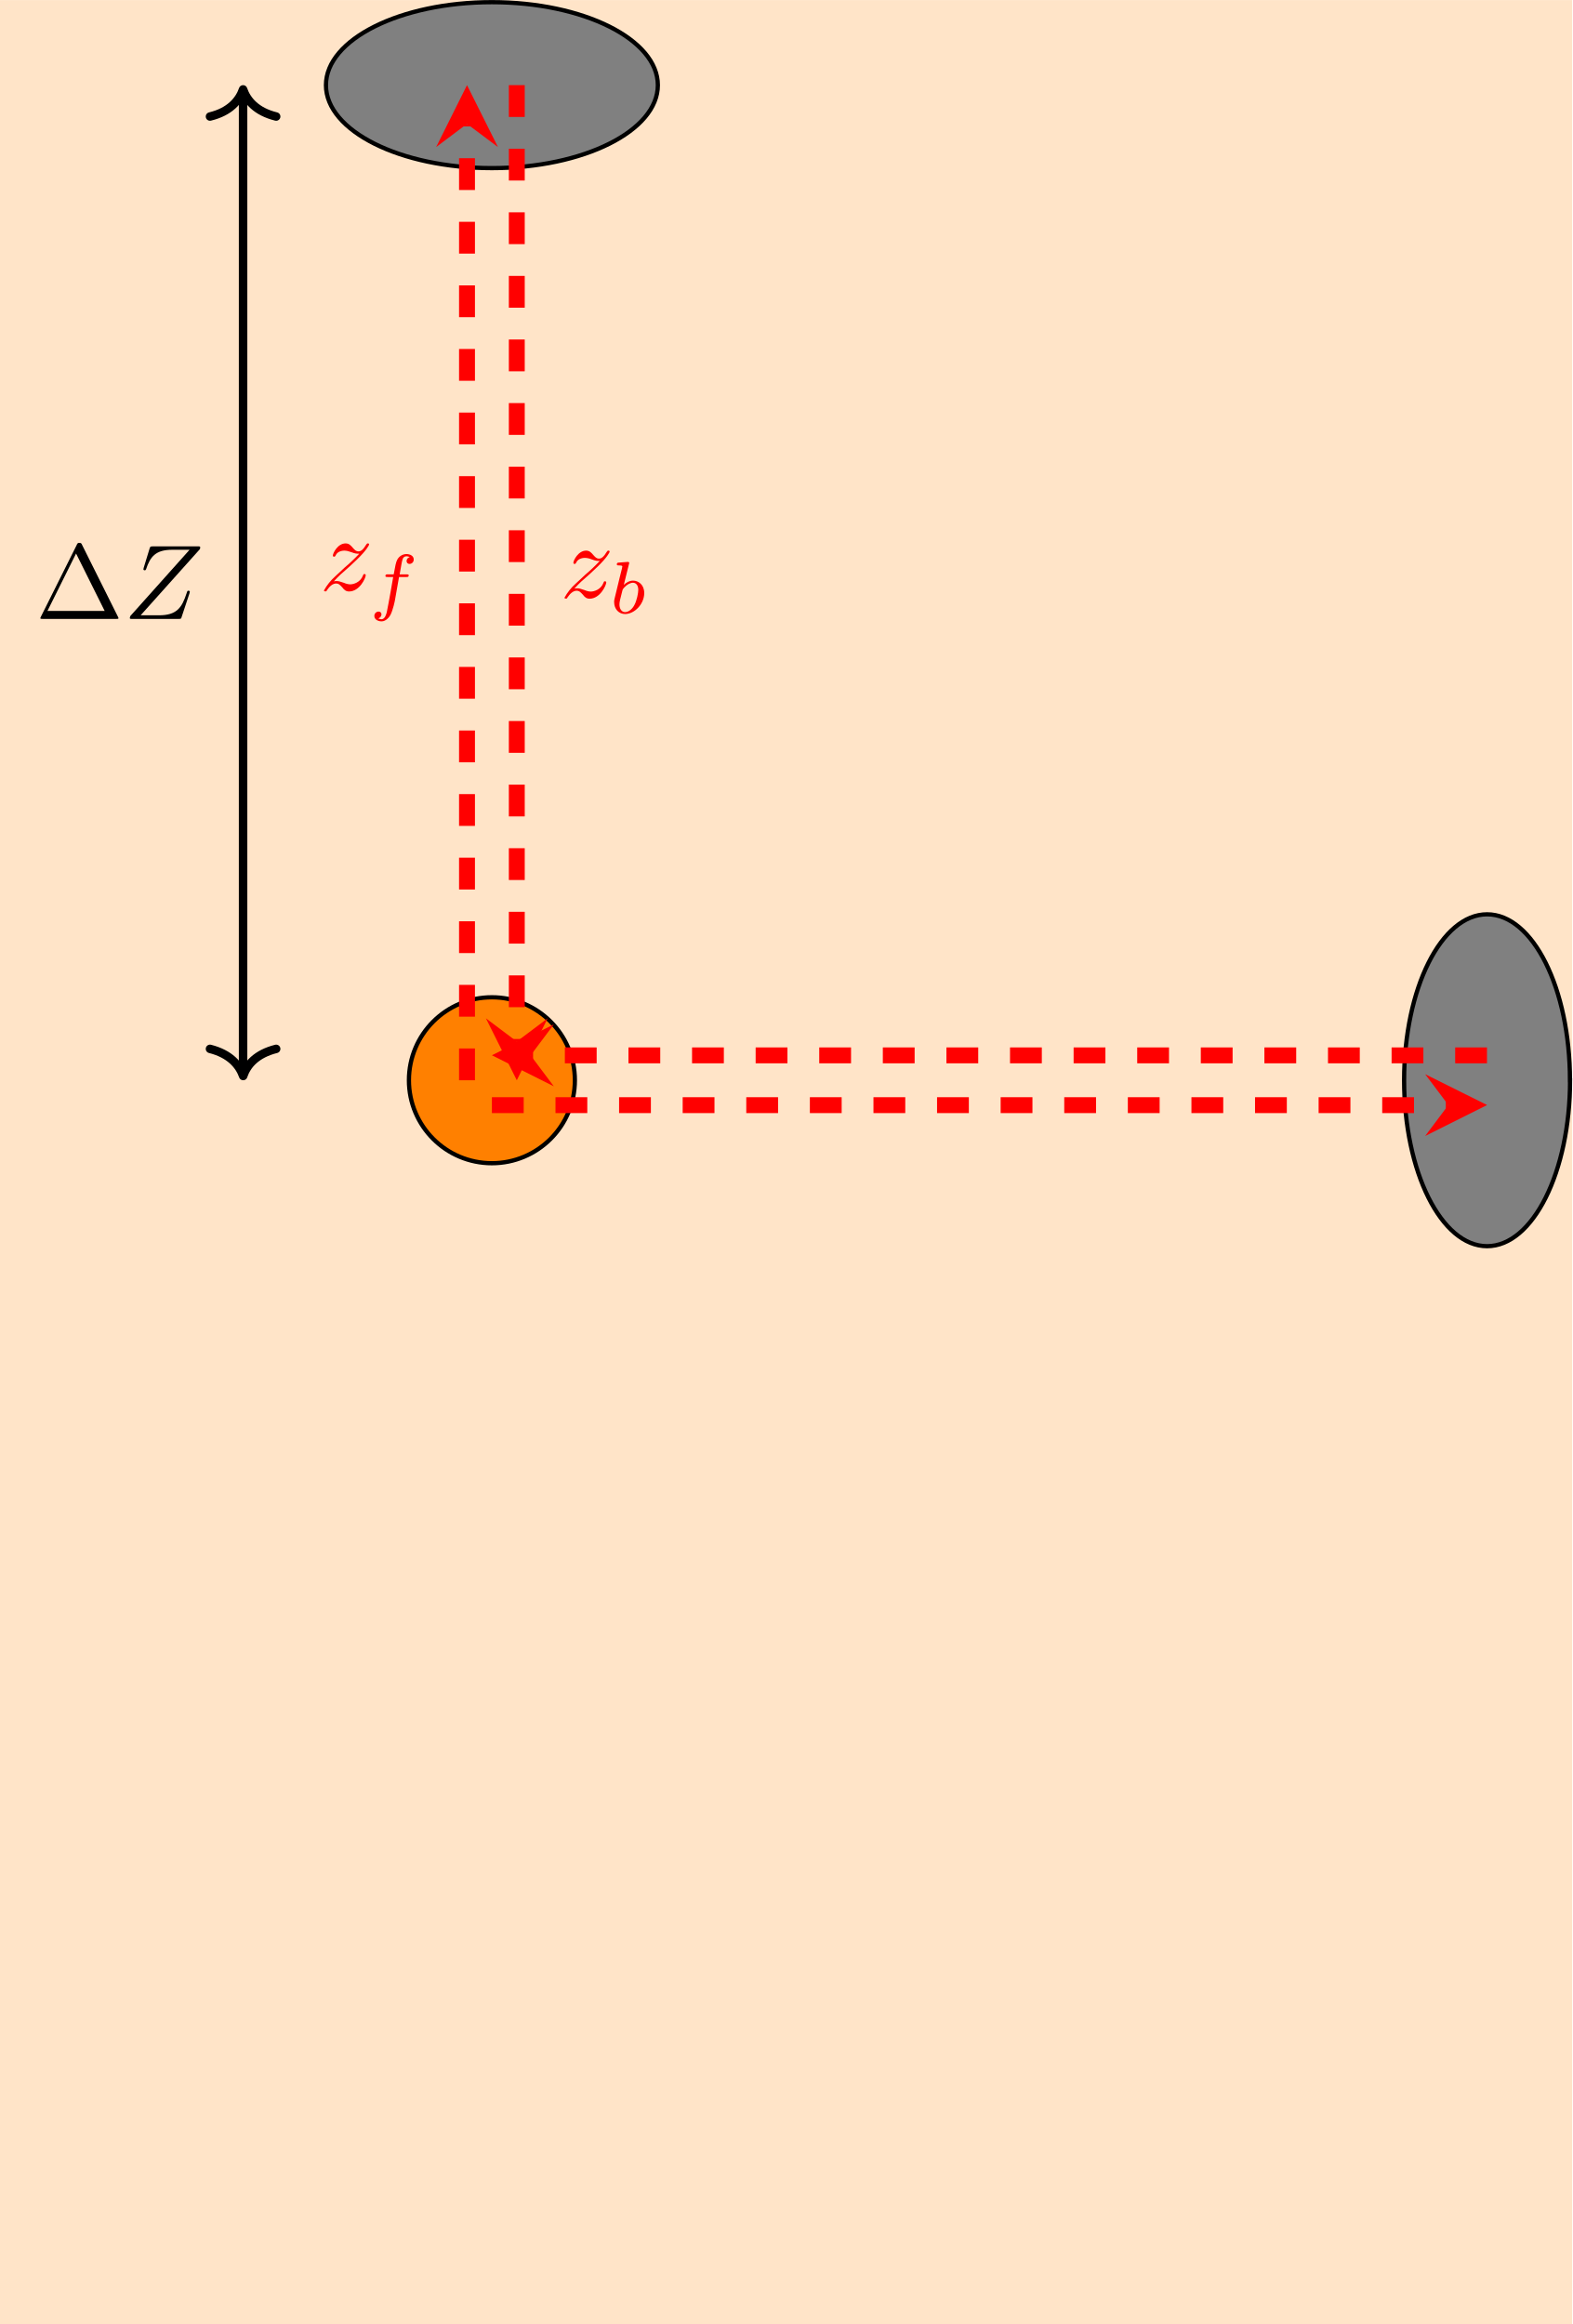
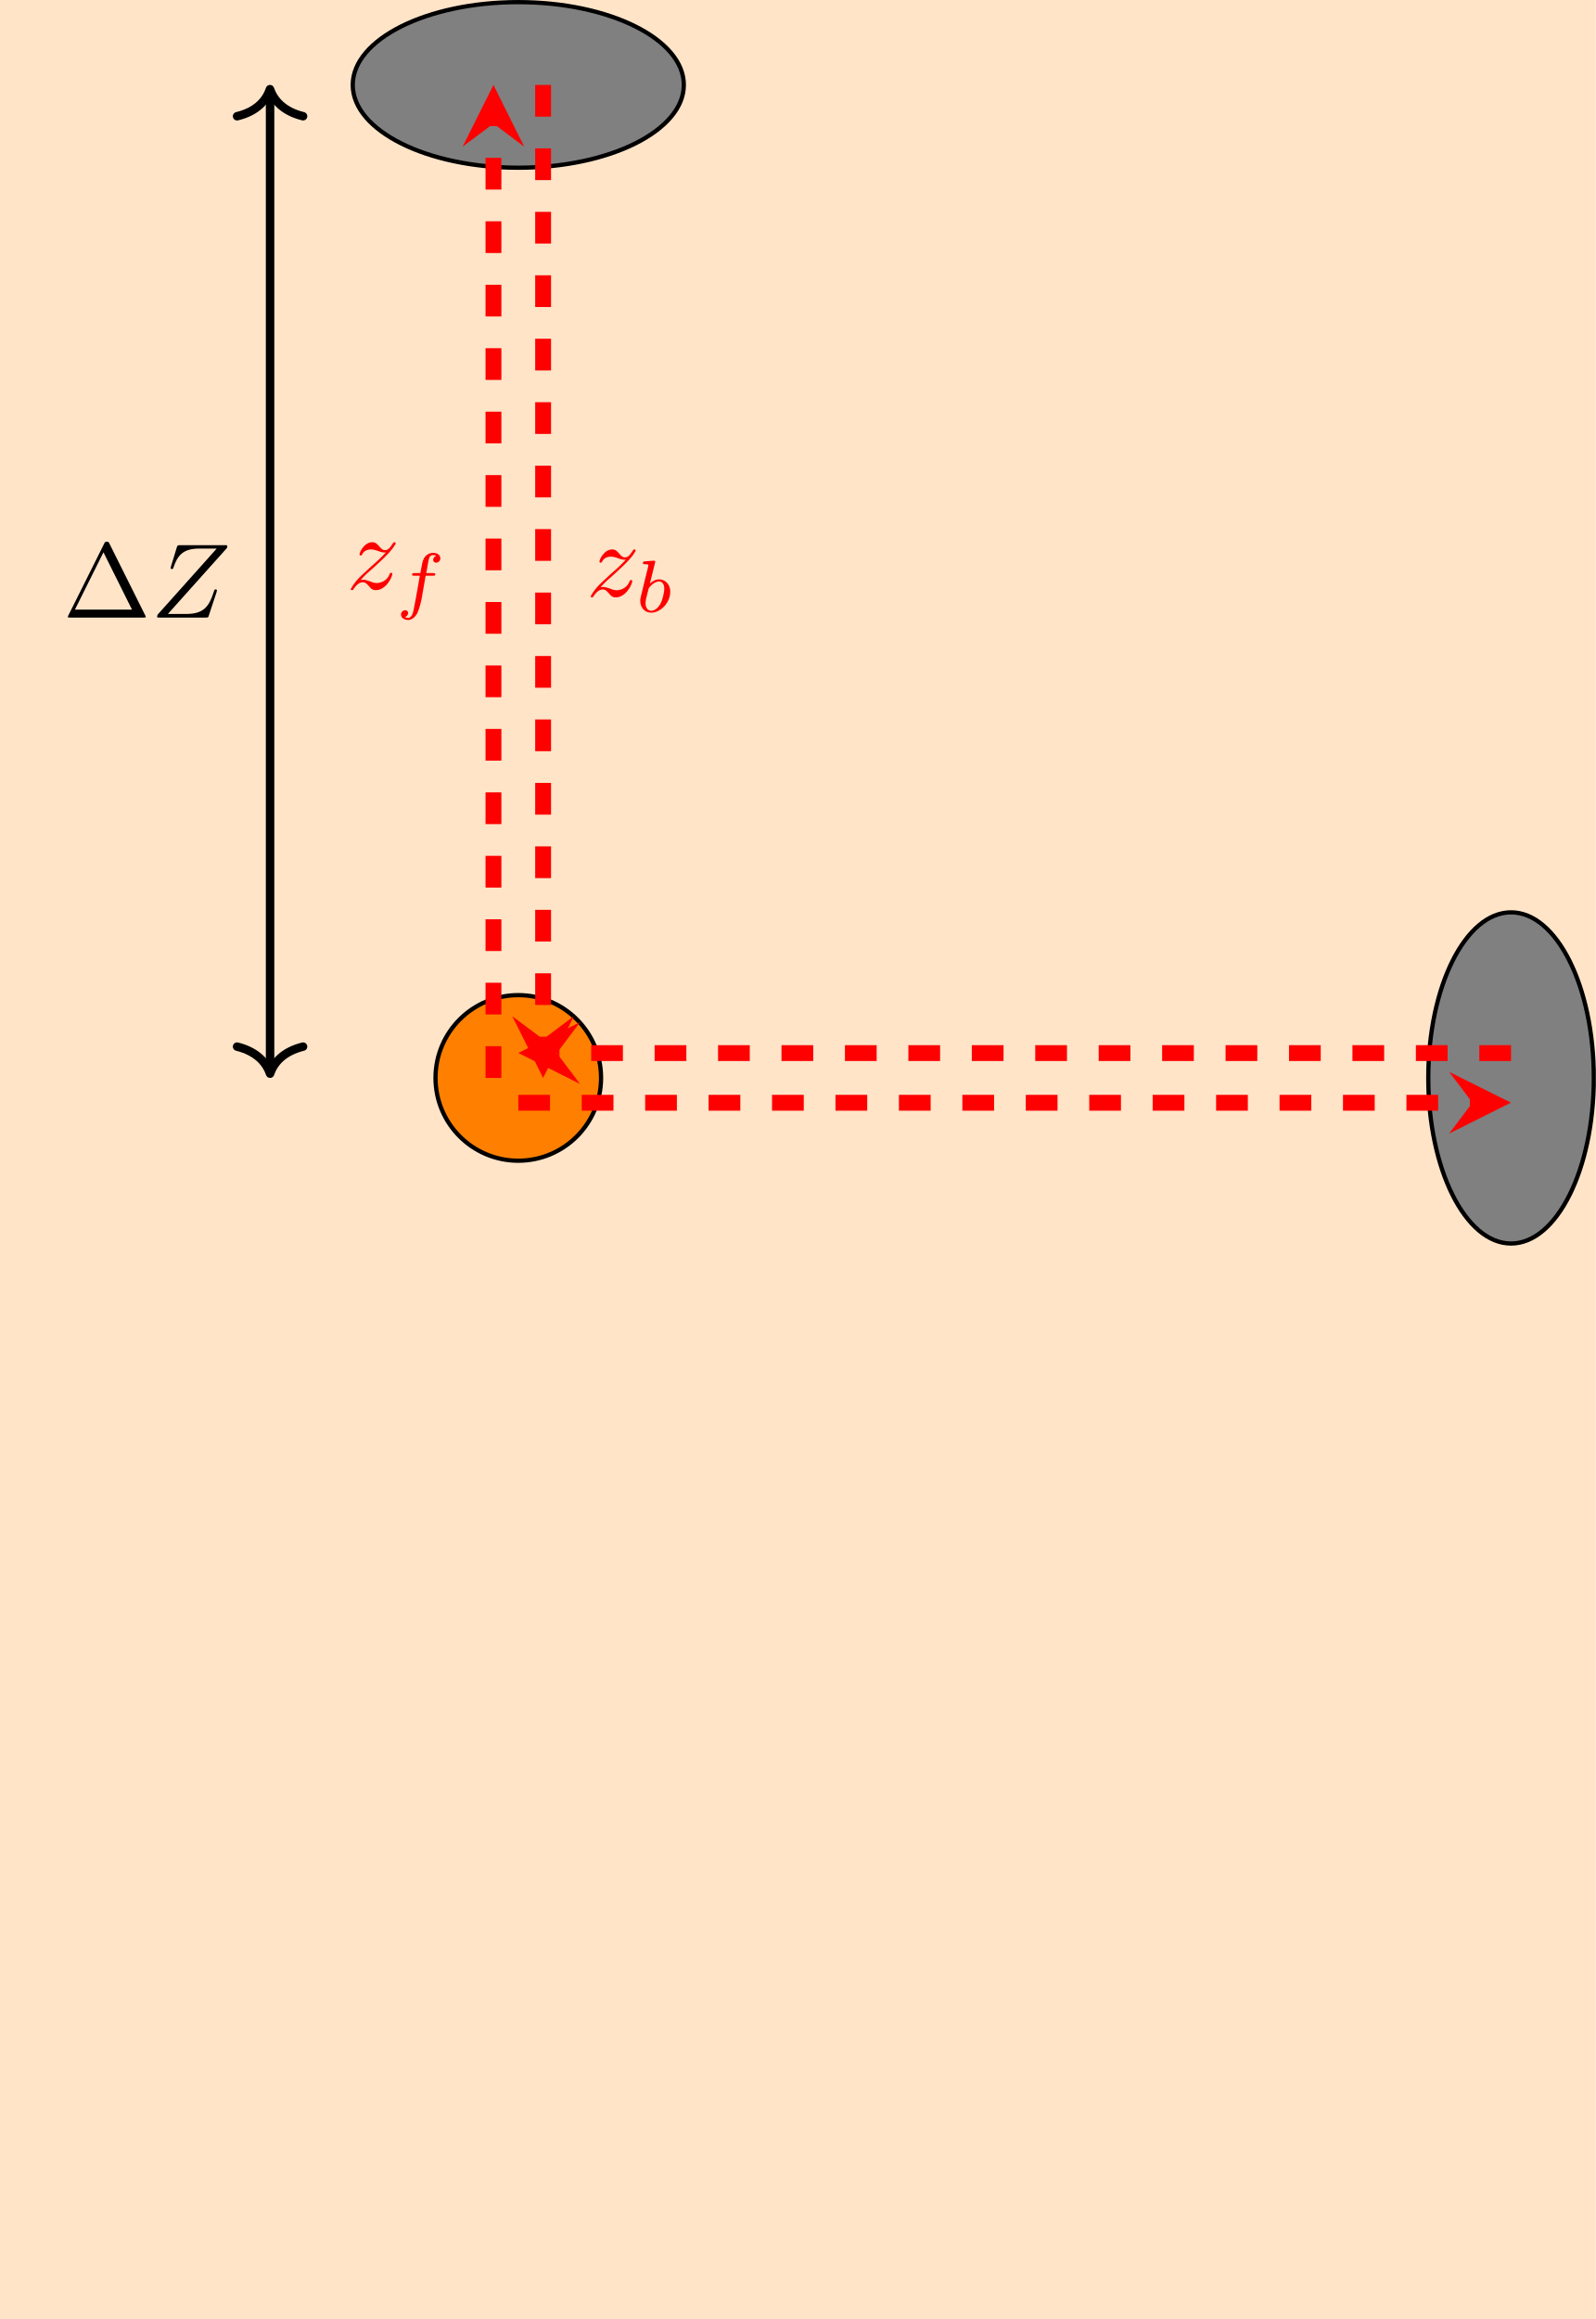
- <svg xmlns="http://www.w3.org/2000/svg" xmlns:xlink="http://www.w3.org/1999/xlink" width="197.05" height="291.3" viewBox="0 0 147.79 218.47">
+ <svg xmlns="http://www.w3.org/2000/svg" xmlns:xlink="http://www.w3.org/1999/xlink" width="200.51" height="291.3" viewBox="0 0 150.38 218.47">
  <defs>
-     <symbol id="d" overflow="visible">
+     <symbol id="c" overflow="visible">
      <path d="M1.33-.83c.53-.58.83-.83 1.19-1.14 0 0 .6-.53.96-.89.96-.92 1.18-1.4 1.18-1.45 0-.1-.1-.1-.11-.1-.08 0-.1.02-.16.11-.3.49-.5.64-.73.64-.25 0-.36-.15-.52-.32-.19-.22-.36-.43-.69-.43-.75 0-1.2.93-1.2 1.14q0 .1.1.11c.1 0 .12-.04.15-.1.19-.47.77-.47.84-.47q.3.01.63.14c.4.15.51.15.76.15a16 16 0 0 1-1.37 1.3l-.9.84A5 5 0 0 0 .41.02C.42.1.53.1.55.1Q.64.13.7-.02c.24-.35.53-.62.86-.62.22 0 .33.1.58.37.16.22.34.38.63.38 1 0 1.57-1.27 1.57-1.53q0-.1-.12-.11c-.1 0-.11.06-.14.14-.24.64-.88.83-1.2.83Q2.59-.57 2.3-.7c-.35-.12-.5-.17-.7-.17-.02 0-.18 0-.27.03m0 0" style="stroke:none" />
    </symbol>
-     <symbol id="h" overflow="visible">
+     <symbol id="g" overflow="visible">
      <path d="M7.17-6.56q.03-.07.03-.16c0-.1-.04-.1-.25-.1h-4.2c-.23 0-.25.02-.31.21l-.55 1.8-.03.14s0 .1.12.1c.1 0 .11-.07.13-.1C2.5-5.84 3-6.5 4.56-6.5H6.2L.63-.27l-.05.18c0 .09.06.09.25.09h4.33c.25 0 .25-.02.3-.2l.73-2.2.03-.15q.01-.1-.13-.1c-.09 0-.1.02-.17.24C5.48-1.06 5-.34 3.32-.34H1.6Zm0 0" style="stroke:none" />
    </symbol>
-     <symbol id="e" overflow="visible">
+     <symbol id="d" overflow="visible">
      <path d="M2.84-2.75h.68c.14 0 .23 0 .23-.16 0-.09-.1-.09-.22-.09H2.9c.16-.9.2-1.2.27-1.4.03-.16.18-.3.36-.3 0 0 .18 0 .32.08-.3.09-.3.34-.3.37 0 .16.12.27.27.27a.4.4 0 0 0 .4-.43c0-.32-.33-.5-.7-.5a1 1 0 0 0-.84.52c-.14.26-.19.58-.34 1.39h-.55c-.14 0-.23 0-.23.16 0 .09.1.09.22.09h.51c0 .05-.44 2.55-.6 3.3-.04.15-.16.67-.5.67 0 0-.16 0-.3-.08.28-.1.3-.34.3-.37C1.19.6 1.07.5.92.5a.4.4 0 0 0-.4.42c0 .31.33.5.68.5.44 0 .75-.45.83-.6.25-.48.42-1.34.43-1.41Zm0 0" style="stroke:none" />
    </symbol>
-     <symbol id="f" overflow="visible">
+     <symbol id="e" overflow="visible">
      <path d="m1.84-4.62.03-.11q0-.1-.12-.11c-.14 0-.72.06-.9.07-.04 0-.15.02-.15.16 0 .1.11.1.2.1.32 0 .32.06.32.1s-.06.33-.11.49l-.16.64L.5-1.42q-.06.24-.05.34C.45-.38.91.06 1.48.06c.88 0 1.8-.93 1.8-1.97 0-.8-.56-1.17-1.05-1.17-.35 0-.67.2-.87.4Zm-.36 4.5c-.32 0-.53-.3-.53-.72 0-.25.07-.49.27-1.28.03-.13.03-.15.17-.3.27-.3.58-.46.83-.46.26 0 .5.2.5.68 0 .28-.14 1-.36 1.4-.17.35-.52.68-.88.68m0 0" style="stroke:none" />
    </symbol>
-     <symbol id="g" overflow="visible">
+     <symbol id="f" overflow="visible">
      <path d="M4.4-6.95c-.06-.14-.09-.2-.26-.2-.16 0-.19.06-.25.2L.52-.2l-.05.12c0 .08.06.08.22.08H7.6c.16 0 .22 0 .22-.08q.01 0-.05-.12Zm-.57.8 2.69 5.4H1.14Zm0 0" style="stroke:none" />
    </symbol>
    <clipPath id="a">
-       <path d="M0 0h147.79v218.48H0Zm0 0" />
+       <path d="M134 85h16.38v33H134Zm0 0" />
    </clipPath>
    <clipPath id="b">
-       <path d="M131 85h16.79v33H131Zm0 0" />
-     </clipPath>
-     <clipPath id="c">
-       <path d="M126 80h21.79v43H126Zm0 0" />
+       <path d="M128 80h22.38v43H128Zm0 0" />
    </clipPath>
  </defs>
+   <path d="M0 218.48h150.38V0H0Zm0 0" style="stroke:none;fill-rule:nonzero;fill:#ffe4c8;fill-opacity:1" />
+   <path d="M7.8 0A7.8 7.8 0 1 1-7.8 0 7.8 7.8 0 0 1 7.8 0Zm0 0" style="fill-rule:nonzero;fill:#ff8000;fill-opacity:1;stroke-width:.399;stroke-linecap:butt;stroke-linejoin:miter;stroke:#000;stroke-opacity:1;stroke-miterlimit:10" transform="matrix(1 0 0 -1 48.84 101.55)" />
  <g clip-path="url(#a)">
-     <path d="M0 218.48h147.79V0H0Zm0 0" style="stroke:none;fill-rule:nonzero;fill:#ffe4c8;fill-opacity:1" />
+     <path d="M150.18 101.55c0-8.62-3.48-15.6-7.8-15.6-4.3 0-7.79 6.98-7.79 15.6 0 8.6 3.5 15.59 7.8 15.59s7.8-6.98 7.8-15.6m0 0" style="stroke:none;fill-rule:nonzero;fill:gray;fill-opacity:1" />
  </g>
-   <path d="M7.8 0A7.8 7.8 0 1 1-7.8 0 7.8 7.8 0 0 1 7.8 0Zm0 0" style="fill-rule:nonzero;fill:#ff8000;fill-opacity:1;stroke-width:.399;stroke-linecap:butt;stroke-linejoin:miter;stroke:#000;stroke-opacity:1;stroke-miterlimit:10" transform="matrix(1 0 0 -1 46.24 101.55)" />
  <g clip-path="url(#b)">
-     <path d="M147.59 101.55c0-8.62-3.5-15.6-7.8-15.6s-7.8 6.98-7.8 15.6c0 8.6 3.5 15.59 7.8 15.59s7.8-6.98 7.8-15.6m0 0" style="stroke:none;fill-rule:nonzero;fill:gray;fill-opacity:1" />
+     <path d="M101.35 0c0 8.61-3.5 15.6-7.8 15.6S85.75 8.6 85.75 0s3.5-15.6 7.8-15.6 7.8 6.99 7.8 15.6Zm0 0" style="fill:none;stroke-width:.399;stroke-linecap:butt;stroke-linejoin:miter;stroke:#000;stroke-opacity:1;stroke-miterlimit:10" transform="matrix(1 0 0 -1 48.84 101.55)" />
  </g>
-   <g clip-path="url(#c)">
-     <path d="M101.34 0c0 8.61-3.48 15.6-7.79 15.6-4.3 0-7.8-6.99-7.8-15.6s3.5-15.6 7.8-15.6 7.8 6.99 7.8 15.6Zm0 0" style="fill:none;stroke-width:.399;stroke-linecap:butt;stroke-linejoin:miter;stroke:#000;stroke-opacity:1;stroke-miterlimit:10" transform="matrix(1 0 0 -1 46.24 101.55)" />
-   </g>
-   <path d="M15.6 93.55c0 4.3-6.99 7.8-15.6 7.8s-15.6-3.5-15.6-7.8 6.99-7.8 15.6-7.8 15.6 3.5 15.6 7.8Zm0 0" style="fill-rule:nonzero;fill:gray;fill-opacity:1;stroke-width:.399;stroke-linecap:butt;stroke-linejoin:miter;stroke:#000;stroke-opacity:1;stroke-miterlimit:10" transform="matrix(1 0 0 -1 46.24 101.55)" />
-   <path d="M0-2.34h89.9" style="fill:none;stroke-width:1.494;stroke-linecap:butt;stroke-linejoin:miter;stroke:red;stroke-opacity:1;stroke-dasharray:2.989,2.989;stroke-miterlimit:10" transform="matrix(1 0 0 -1 46.24 101.55)" />
-   <path d="m139.79 103.88-5.82-2.9 2.18 2.9-2.18 2.91" style="stroke:none;fill-rule:nonzero;fill:red;fill-opacity:1" />
-   <path d="M93.54 2.34H3.64" style="fill:none;stroke-width:1.494;stroke-linecap:butt;stroke-linejoin:miter;stroke:red;stroke-opacity:1;stroke-dasharray:2.989,2.989;stroke-miterlimit:10" transform="matrix(1 0 0 -1 46.24 101.55)" />
-   <path d="m46.24 99.2 5.82 2.92-2.18-2.91 2.18-2.91" style="stroke:none;fill-rule:nonzero;fill:red;fill-opacity:1" />
-   <path d="M-2.34 0v89.9" style="fill:none;stroke-width:1.494;stroke-linecap:butt;stroke-linejoin:miter;stroke:red;stroke-opacity:1;stroke-dasharray:2.989,2.989;stroke-miterlimit:10" transform="matrix(1 0 0 -1 46.24 101.55)" />
-   <path d="M43.9 8 41 13.82l2.9-2.18 2.91 2.18" style="stroke:none;fill-rule:nonzero;fill:red;fill-opacity:1" />
-   <use xlink:href="#d" x="30.04" y="55.49" style="fill:red;fill-opacity:1" />
-   <use xlink:href="#e" x="34.67" y="56.99" style="fill:red;fill-opacity:1" />
-   <path d="M2.34 93.55V3.63" style="fill:none;stroke-width:1.494;stroke-linecap:butt;stroke-linejoin:miter;stroke:red;stroke-opacity:1;stroke-dasharray:2.989,2.989;stroke-miterlimit:10" transform="matrix(1 0 0 -1 46.24 101.55)" />
-   <path d="m48.58 101.55 2.9-5.82-2.9 2.18-2.9-2.18" style="stroke:none;fill-rule:nonzero;fill:red;fill-opacity:1" />
-   <use xlink:href="#d" x="52.65" y="56.17" style="fill:red;fill-opacity:1" />
-   <use xlink:href="#f" x="57.28" y="57.66" style="fill:red;fill-opacity:1" />
-   <path d="M-23.39.8v91.95" style="fill:none;stroke-width:.797;stroke-linecap:butt;stroke-linejoin:miter;stroke:#000;stroke-opacity:1;stroke-miterlimit:10" transform="matrix(1 0 0 -1 46.24 101.55)" />
-   <path d="M-2.55 3.11C-2.08 1.24-1.05.36 0 .01c-1.04-.37-2.08-1.26-2.55-3.12" style="fill:none;stroke-width:.797;stroke-linecap:round;stroke-linejoin:round;stroke:#000;stroke-opacity:1;stroke-miterlimit:10" transform="matrix(0 1 1 0 22.85 101.15)" />
-   <path d="M-2.55 3.11C-2.1 1.25-1.05.36 0 0c-1.05-.36-2.09-1.24-2.55-3.11" style="fill:none;stroke-width:.797;stroke-linecap:round;stroke-linejoin:round;stroke:#000;stroke-opacity:1;stroke-miterlimit:10" transform="matrix(0 -1 -1 0 22.85 8.4)" />
-   <use xlink:href="#g" x="3.32" y="58.18" style="fill:#000;fill-opacity:1" />
-   <use xlink:href="#h" x="11.62" y="58.18" style="fill:#000;fill-opacity:1" />
+   <path d="M15.6 93.55c0 4.3-6.99 7.8-15.6 7.8s-15.6-3.5-15.6-7.8 6.99-7.8 15.6-7.8 15.6 3.5 15.6 7.8Zm0 0" style="fill-rule:nonzero;fill:gray;fill-opacity:1;stroke-width:.399;stroke-linecap:butt;stroke-linejoin:miter;stroke:#000;stroke-opacity:1;stroke-miterlimit:10" transform="matrix(1 0 0 -1 48.84 101.55)" />
+   <path d="M0-2.34h89.9" style="fill:none;stroke-width:1.494;stroke-linecap:butt;stroke-linejoin:miter;stroke:red;stroke-opacity:1;stroke-dasharray:2.989,2.989;stroke-miterlimit:10" transform="matrix(1 0 0 -1 48.84 101.55)" />
+   <path d="m142.38 103.88-5.82-2.9 2.19 2.9-2.19 2.91" style="stroke:none;fill-rule:nonzero;fill:red;fill-opacity:1" />
+   <path d="M93.55 2.34H3.64" style="fill:none;stroke-width:1.494;stroke-linecap:butt;stroke-linejoin:miter;stroke:red;stroke-opacity:1;stroke-dasharray:2.989,2.989;stroke-miterlimit:10" transform="matrix(1 0 0 -1 48.84 101.55)" />
+   <path d="m48.84 99.2 5.82 2.92-2.19-2.91 2.19-2.91" style="stroke:none;fill-rule:nonzero;fill:red;fill-opacity:1" />
+   <path d="M-2.34 0v89.9" style="fill:none;stroke-width:1.494;stroke-linecap:butt;stroke-linejoin:miter;stroke:red;stroke-opacity:1;stroke-dasharray:2.989,2.989;stroke-miterlimit:10" transform="matrix(1 0 0 -1 48.84 101.55)" />
+   <path d="m46.5 8-2.91 5.82 2.91-2.18 2.9 2.18" style="stroke:none;fill-rule:nonzero;fill:red;fill-opacity:1" />
+   <use xlink:href="#c" x="32.63" y="55.49" style="fill:red;fill-opacity:1" />
+   <use xlink:href="#d" x="37.27" y="56.99" style="fill:red;fill-opacity:1" />
+   <path d="M2.34 93.55V3.63" style="fill:none;stroke-width:1.494;stroke-linecap:butt;stroke-linejoin:miter;stroke:red;stroke-opacity:1;stroke-dasharray:2.989,2.989;stroke-miterlimit:10" transform="matrix(1 0 0 -1 48.84 101.55)" />
+   <path d="m51.18 101.55 2.9-5.82-2.9 2.18-2.91-2.18" style="stroke:none;fill-rule:nonzero;fill:red;fill-opacity:1" />
+   <use xlink:href="#c" x="55.24" y="56.17" style="fill:red;fill-opacity:1" />
+   <use xlink:href="#e" x="59.88" y="57.66" style="fill:red;fill-opacity:1" />
+   <path d="M-23.39.8v91.95" style="fill:none;stroke-width:.797;stroke-linecap:butt;stroke-linejoin:miter;stroke:#000;stroke-opacity:1;stroke-miterlimit:10" transform="matrix(1 0 0 -1 48.84 101.55)" />
+   <path d="M-2.55 3.11C-2.08 1.24-1.05.36 0 0c-1.04-.36-2.08-1.24-2.55-3.11" style="fill:none;stroke-width:.797;stroke-linecap:round;stroke-linejoin:round;stroke:#000;stroke-opacity:1;stroke-miterlimit:10" transform="matrix(0 1 1 0 25.45 101.15)" />
+   <path d="M-2.55 3.11C-2.1 1.24-1.05.36 0 .01c-1.05-.37-2.09-1.25-2.55-3.12" style="fill:none;stroke-width:.797;stroke-linecap:round;stroke-linejoin:round;stroke:#000;stroke-opacity:1;stroke-miterlimit:10" transform="matrix(0 -1 -1 0 25.45 8.4)" />
+   <use xlink:href="#f" x="5.92" y="58.18" style="fill:#000;fill-opacity:1" />
+   <use xlink:href="#g" x="14.22" y="58.18" style="fill:#000;fill-opacity:1" />
</svg>
